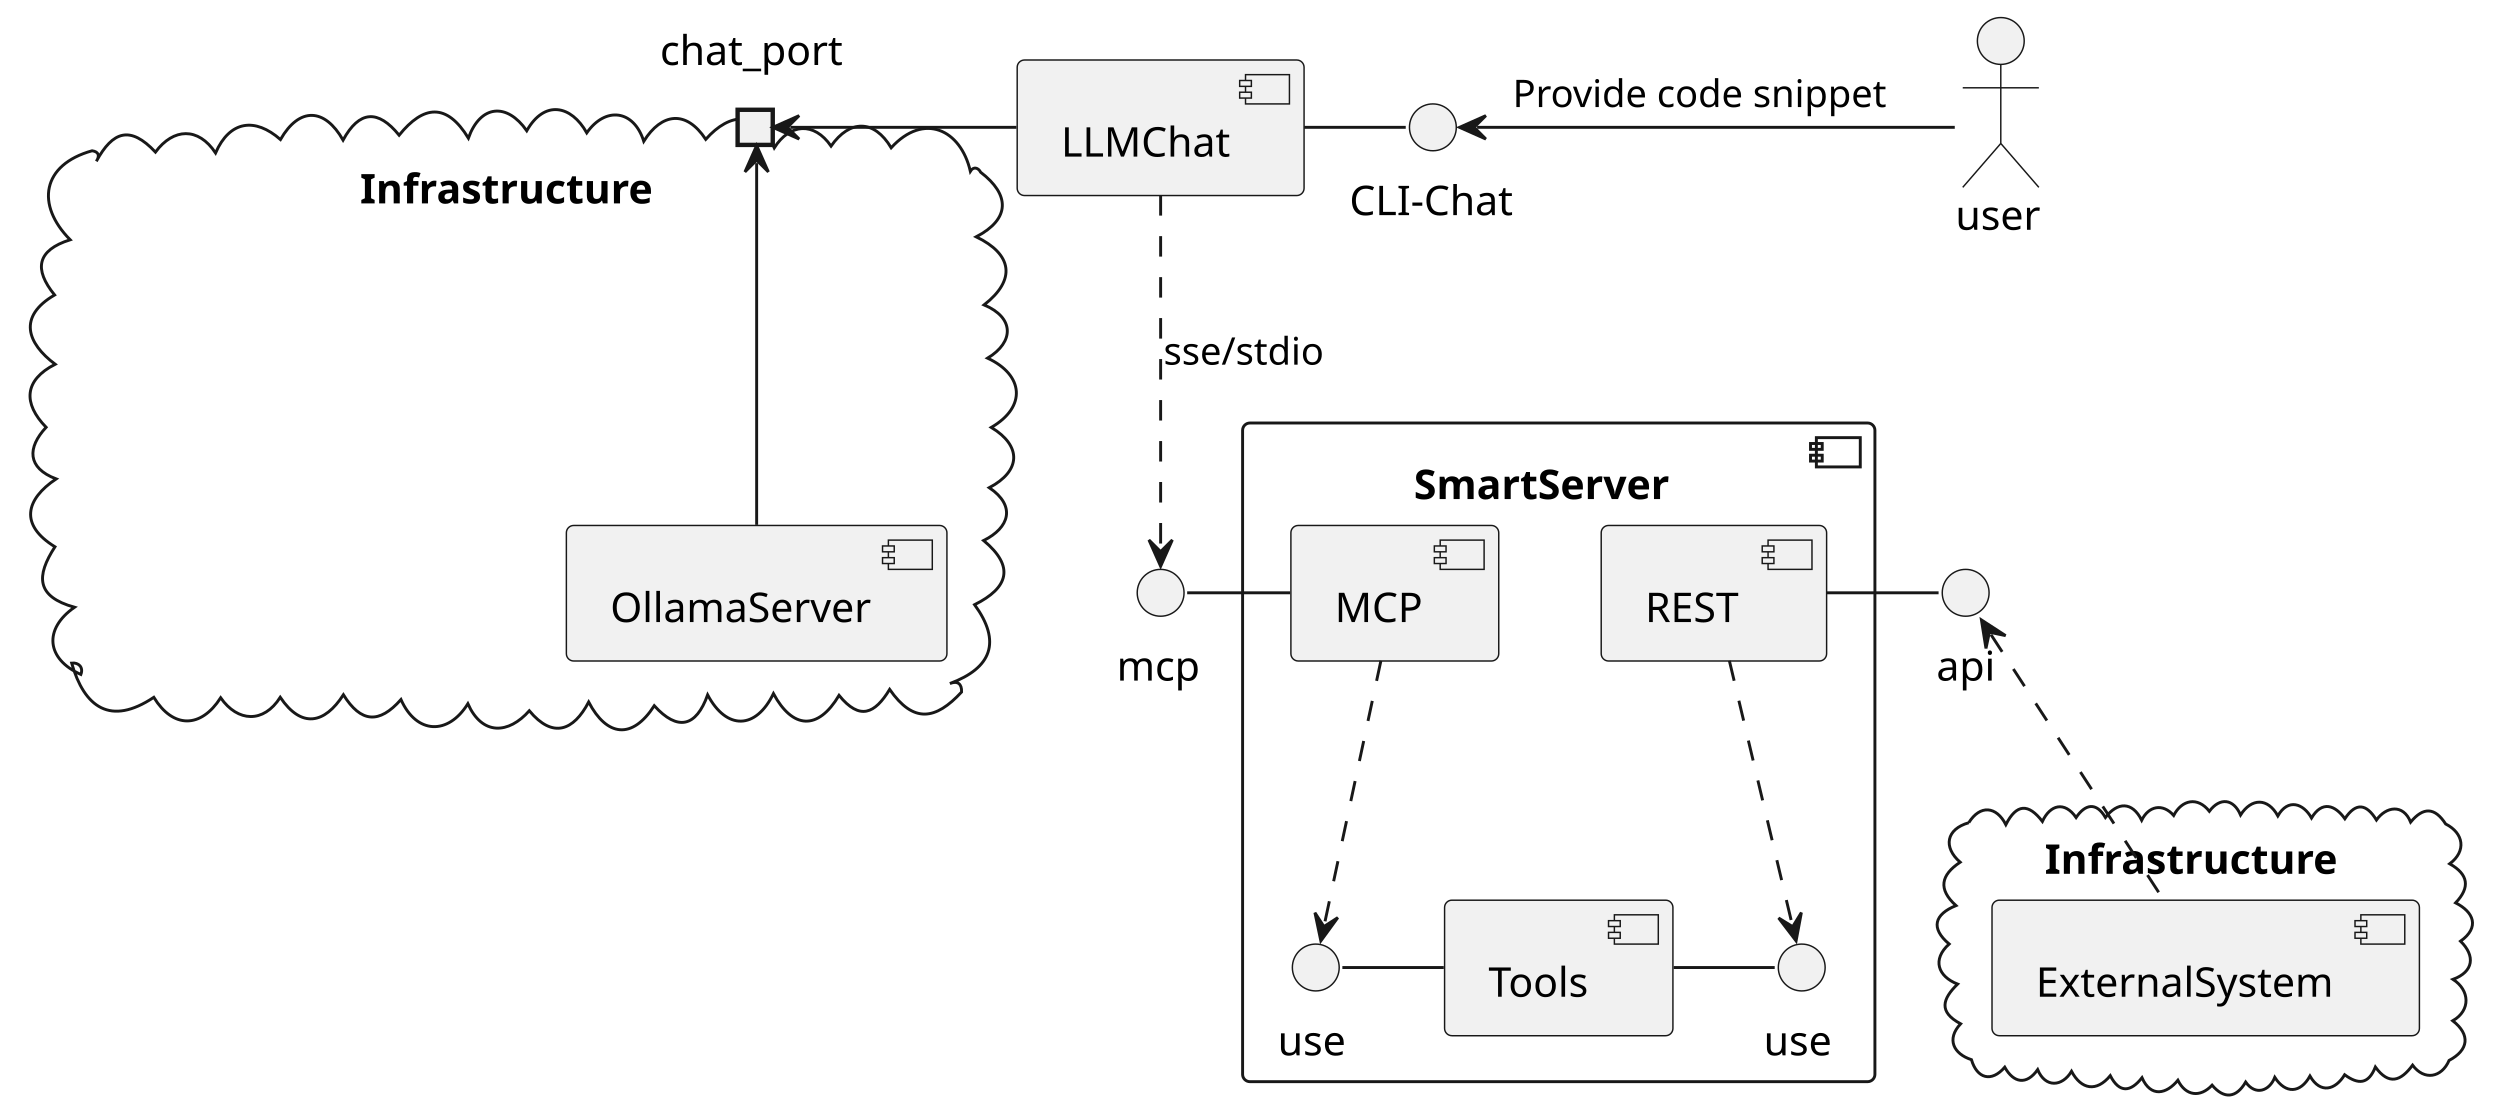
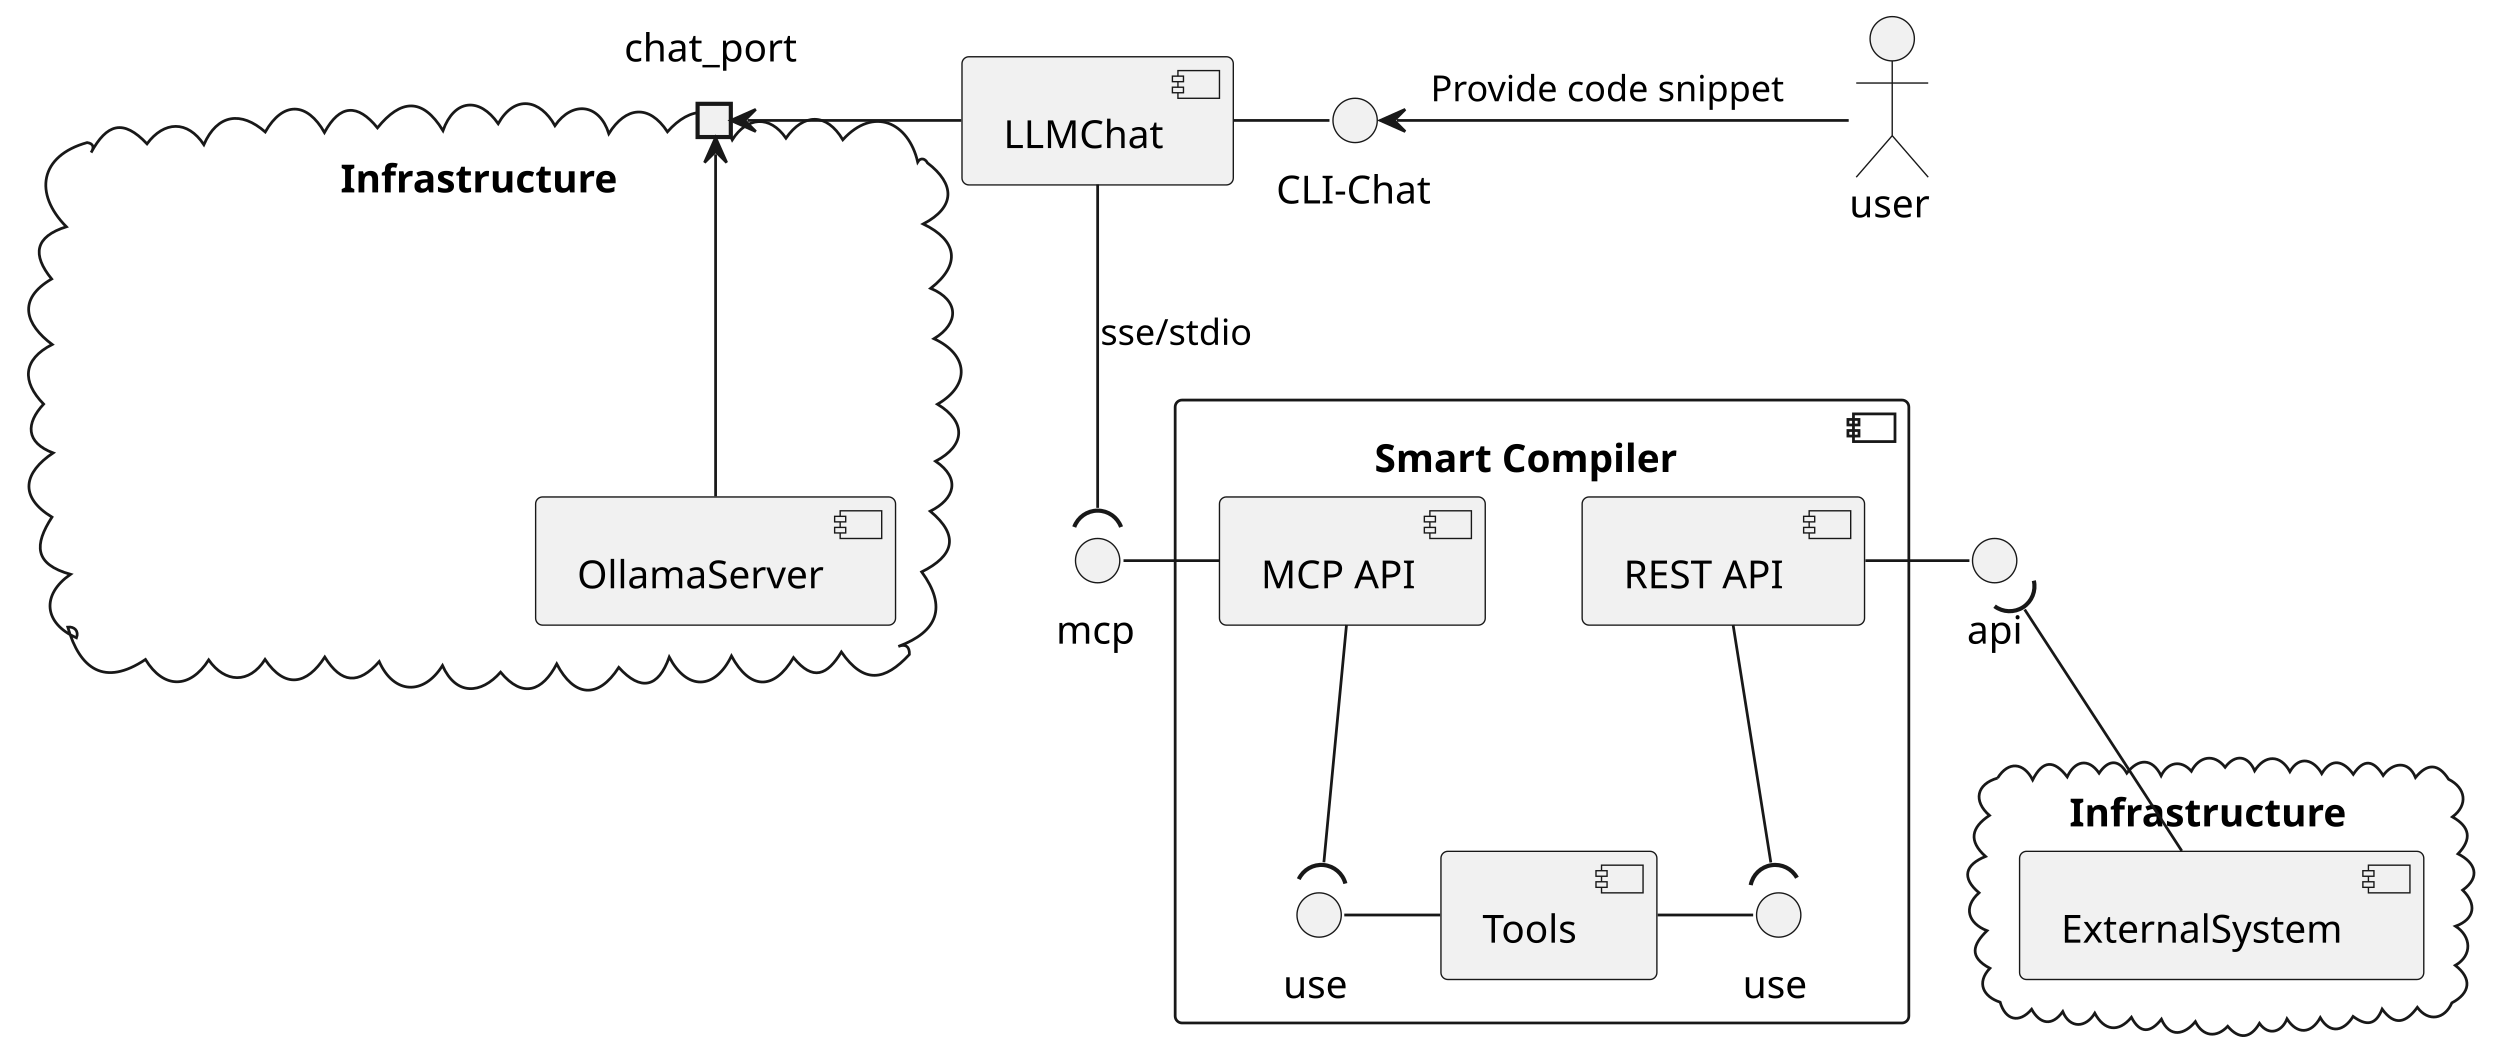
- <svg xmlns="http://www.w3.org/2000/svg" contentStyleType="text/css" height="382px" preserveAspectRatio="none" style="width:854px;height:382px;background:#FFFFFF;" version="1.1" viewBox="0 0 854 382" width="854px" zoomAndPan="magnify">
+ <svg xmlns="http://www.w3.org/2000/svg" contentStyleType="text/css" height="382px" preserveAspectRatio="none" style="width:903px;height:382px;background:#FFFFFF;" version="1.1" viewBox="0 0 903 382" width="903px" zoomAndPan="magnify">
  <defs />
  <g>
    <g id="cluster_infrastructure1">
      <path d="M32.907,55.103 C38.52,44.814 44.447,42.743 53.101,51.954 C59.25,43.686 67.724,43.324 73.634,52.239 C78.498,41.178 87.082,40.022 95.807,47.661 C102.26,36.428 110.933,36.845 117.192,47.848 C122.736,37.696 129.136,37.295 136.339,46.179 C144.682,35.867 152.589,35.059 159.997,47.166 C164.127,35.751 173.16,34.953 179.942,44.662 C185.978,34.02 195.109,35.88 200.442,45.377 C206.8,36.296 216.493,37.42 219.91,48.253 C226.007,38.552 234.366,37.441 241.083,47.592 C249.411,38.226 258.946,37.517 264.488,50.508 C269.809,42.179 278.042,41.48 283.887,49.901 C290.285,40.795 298.563,40.688 304.43,50.48 C315.586,38.241 328.18,44.223 331.471,58.5 C332.553,56.754 334.214,57.307 334.988,58.83 C344.988,66.474 345.23,74.737 333.486,80.901 C345.783,86.853 347.241,95.501 336.172,104.153 C346.477,108.488 346.578,116.729 337.372,122.35 C349.72,128.095 350.746,138.955 338.628,146 C349.152,152.404 348.734,160.897 337.945,166.593 C347.202,172.892 344.781,180.274 336.014,184.645 C346.731,193.578 344.507,200.778 332.923,206.565 C342.163,219.243 338.741,228.2 324.471,233.5 C327.136,232.445 328.591,233.596 328.475,236.393 C319.562,246.018 312.047,247.176 303.904,235.504 C298.828,243.865 293.701,246.213 286.617,237.543 C279.394,249.653 270.78,249.076 264.205,236.944 C258.204,249.279 248.202,249.514 241.732,237.375 C237.78,248.412 231.472,249.838 223.499,241.079 C215.948,252.757 207.32,251.685 201.089,239.822 C195.916,249.653 188.843,252.441 180.81,242.8 C173.706,250.805 164.757,251.382 159.819,240.404 C153.09,251.228 142.269,250.869 136.969,238.968 C129.488,247.427 123.291,246.906 117.308,237.335 C110.861,247.29 103.016,248.95 95.733,238.206 C90.02,247.155 81.227,246.696 75.377,238.368 C68.629,248.857 59.137,248.991 52.538,238.208 C37.731,248.102 28.82,241.678 24.471,226.5 C26.873,226.248 28.571,227.942 27.625,230.398 C15.79,225.111 14.811,214.864 25.45,207.447 C12.304,203.773 12.29,196.805 18.771,186.786 C6.641,179.349 8.66,170.643 19.173,163.598 C9.232,159.819 9.279,152.922 15.753,145.96 C7.827,137.816 8.149,129.897 18.846,124.429 C9.226,117.228 6,108.15 18.653,100.767 C11.489,91.949 12.594,85.496 23.967,81.901 C12.144,69.971 14.301,56.273 31.471,51.5 C33.855,51.847 34.07,53.342 32.907,55.103 " fill="none" style="stroke:#181818;stroke-width:1.0;" />
      <text fill="#000000" font-family="sans-serif" font-size="14" font-weight="bold" lengthAdjust="spacing" textLength="110" x="122.971" y="69.495">Infrastructure</text>
    </g>
-     <g id="cluster_SmartServer">
-       <rect fill="none" height="225" rx="2.5" ry="2.5" style="stroke:#181818;stroke-width:1.0;" width="216" x="424.471" y="144.5" />
-       <rect fill="none" height="10" style="stroke:#181818;stroke-width:1.0;" width="15" x="620.471" y="149.5" />
-       <rect fill="none" height="2" style="stroke:#181818;stroke-width:1.0;" width="4" x="618.471" y="151.5" />
-       <rect fill="none" height="2" style="stroke:#181818;stroke-width:1.0;" width="4" x="618.471" y="155.5" />
-       <text fill="#000000" font-family="sans-serif" font-size="14" font-weight="bold" lengthAdjust="spacing" textLength="99" x="482.971" y="170.495">SmartServer</text>
+     <g id="cluster_Smart Compiler">
+       <rect fill="none" height="225" rx="2.5" ry="2.5" style="stroke:#181818;stroke-width:1.0;" width="265" x="424.471" y="144.5" />
+       <rect fill="none" height="10" style="stroke:#181818;stroke-width:1.0;" width="15" x="669.471" y="149.5" />
+       <rect fill="none" height="2" style="stroke:#181818;stroke-width:1.0;" width="4" x="667.471" y="151.5" />
+       <rect fill="none" height="2" style="stroke:#181818;stroke-width:1.0;" width="4" x="667.471" y="155.5" />
+       <text fill="#000000" font-family="sans-serif" font-size="14" font-weight="bold" lengthAdjust="spacing" textLength="121" x="496.471" y="170.495">Smart Compiler</text>
    </g>
    <g id="cluster_infrastructure2">
-       <path d="M672.522,281.045 C676.414,274.832 681.949,275.349 685.199,281.692 C688.833,274.554 692.871,274.329 697.678,280.601 C700.32,274.917 705.229,273.524 709.195,279.267 C712.317,274.65 716.067,273.882 719.208,279.25 C723.343,273.916 728.362,273.693 731.597,280.192 C733.984,275.302 738.77,274.285 742.526,278.559 C745.319,273.2 750.688,272.009 754.712,277.128 C758.352,272.285 762.97,272.821 765.374,278.393 C769.098,272.559 774.686,272.462 778.11,278.708 C781.598,272.625 786.816,274.425 789.614,279.424 C793.226,273.424 797.633,274.957 801.005,279.679 C804.851,273.904 808.39,274.596 811.79,280.106 C815.079,275.533 820.867,274.44 823.479,280.828 C827.791,275.62 831.701,275.686 835.429,281.464 C841.619,284.595 842.622,290.711 836.821,295.07 C843.19,298.679 843.921,303.073 838.838,308.412 C845.035,311.55 847.206,316.721 840.519,321.512 C845.641,326.514 845.016,331.936 837.962,334.55 C843.651,338.236 844.123,345.09 837.867,348.696 C843.971,353.459 843.329,358.676 836.606,362.245 C834.061,368.14 828.146,369.257 824.137,363.862 C820.097,369.337 816.064,370.834 811.431,364.5 C809.057,370.427 805.66,370.58 800.933,367.137 C797.773,372.356 792.672,373.778 789.082,367.583 C785.8,373.486 780.78,373.761 777.066,368.029 C775.209,372.697 770.496,374.393 767.115,369.639 C763.934,375.097 759.787,375.587 755.652,370.697 C751.567,375.039 746.648,374.407 743.964,369.014 C740.088,373.74 734.755,375.049 731.699,368.149 C727.842,373.073 724.016,373.539 720.868,367.452 C716.158,373.126 711.003,372.258 707.633,365.969 C704.433,371.29 698.685,371.685 696.063,365.394 C692.218,370.807 687.865,369.968 684.823,364.56 C680.276,369.857 675.336,368.455 673.446,361.989 C667.388,360.024 664.77,355.034 669.743,349.736 C662.092,345.644 663.535,341.236 668.711,336.168 C661.974,333.532 659.922,327.772 665.825,322.473 C659.358,317.027 660.826,312.336 668.165,309.351 C661.952,303.736 662.984,298.92 669.585,294.532 C663.68,289.381 664.831,283.234 672.522,281.045 " fill="none" style="stroke:#181818;stroke-width:1.0;" />
-       <text fill="#000000" font-family="sans-serif" font-size="14" font-weight="bold" lengthAdjust="spacing" textLength="110" x="698.471" y="298.495">Infrastructure</text>
+       <path d="M721.522,281.045 C725.414,274.832 730.949,275.349 734.199,281.692 C737.833,274.554 741.871,274.329 746.678,280.601 C749.32,274.917 754.229,273.524 758.195,279.267 C761.317,274.65 765.067,273.882 768.208,279.25 C772.343,273.916 777.362,273.693 780.597,280.192 C782.984,275.302 787.77,274.285 791.526,278.559 C794.319,273.2 799.688,272.009 803.712,277.128 C807.352,272.285 811.97,272.821 814.374,278.393 C818.098,272.559 823.686,272.462 827.11,278.708 C830.598,272.625 835.816,274.425 838.614,279.424 C842.226,273.424 846.633,274.957 850.005,279.679 C853.851,273.904 857.39,274.596 860.79,280.106 C864.079,275.533 869.867,274.44 872.479,280.828 C876.791,275.62 880.701,275.686 884.429,281.464 C890.619,284.595 891.622,290.711 885.821,295.07 C892.19,298.679 892.921,303.073 887.838,308.412 C894.035,311.55 896.206,316.721 889.519,321.512 C894.641,326.514 894.016,331.936 886.962,334.55 C892.651,338.236 893.123,345.09 886.867,348.696 C892.971,353.459 892.329,358.676 885.606,362.245 C883.061,368.14 877.146,369.257 873.137,363.862 C869.097,369.337 865.064,370.834 860.431,364.5 C858.057,370.427 854.66,370.58 849.933,367.137 C846.773,372.356 841.672,373.778 838.082,367.583 C834.8,373.486 829.78,373.761 826.066,368.029 C824.209,372.697 819.496,374.393 816.115,369.639 C812.934,375.097 808.787,375.587 804.652,370.697 C800.567,375.039 795.648,374.407 792.964,369.014 C789.088,373.74 783.755,375.049 780.699,368.149 C776.842,373.073 773.016,373.539 769.868,367.452 C765.158,373.126 760.003,372.258 756.633,365.969 C753.433,371.29 747.685,371.685 745.063,365.394 C741.218,370.807 736.865,369.968 733.823,364.56 C729.276,369.857 724.336,368.455 722.446,361.989 C716.388,360.024 713.77,355.034 718.743,349.736 C711.092,345.644 712.535,341.236 717.711,336.168 C710.974,333.532 708.922,327.772 714.825,322.473 C708.358,317.027 709.826,312.336 717.165,309.351 C710.952,303.736 711.984,298.92 718.585,294.532 C712.68,289.381 713.831,283.234 721.522,281.045 " fill="none" style="stroke:#181818;stroke-width:1.0;" />
+       <text fill="#000000" font-family="sans-serif" font-size="14" font-weight="bold" lengthAdjust="spacing" textLength="110" x="747.471" y="298.495">Infrastructure</text>
    </g>
    <text fill="#000000" font-family="sans-serif" font-size="14" lengthAdjust="spacing" textLength="65" x="225.471" y="22.198">chat_port</text>
    <rect fill="#F1F1F1" height="12" style="stroke:#181818;stroke-width:1.5;" width="12" x="251.971" y="37.5" />
    <g id="elem_OllamaServer">
      <rect fill="#F1F1F1" height="46.297" rx="2.5" ry="2.5" style="stroke:#181818;stroke-width:0.5;" width="130" x="193.471" y="179.5" />
      <rect fill="#F1F1F1" height="10" style="stroke:#181818;stroke-width:0.5;" width="15" x="303.471" y="184.5" />
      <rect fill="#F1F1F1" height="2" style="stroke:#181818;stroke-width:0.5;" width="4" x="301.471" y="186.5" />
      <rect fill="#F1F1F1" height="2" style="stroke:#181818;stroke-width:0.5;" width="4" x="301.471" y="190.5" />
      <text fill="#000000" font-family="sans-serif" font-size="14" lengthAdjust="spacing" textLength="90" x="208.471" y="212.495">OllamaServer</text>
    </g>
    <g id="elem_LLMChat">
      <rect fill="#F1F1F1" height="46.297" rx="2.5" ry="2.5" style="stroke:#181818;stroke-width:0.5;" width="98" x="347.471" y="20.5" />
      <rect fill="#F1F1F1" height="10" style="stroke:#181818;stroke-width:0.5;" width="15" x="425.471" y="25.5" />
      <rect fill="#F1F1F1" height="2" style="stroke:#181818;stroke-width:0.5;" width="4" x="423.471" y="27.5" />
      <rect fill="#F1F1F1" height="2" style="stroke:#181818;stroke-width:0.5;" width="4" x="423.471" y="31.5" />
      <text fill="#000000" font-family="sans-serif" font-size="14" lengthAdjust="spacing" textLength="58" x="362.471" y="53.495">LLMChat</text>
    </g>
    <g id="elem_tools_api">
-       <ellipse cx="615.471" cy="330.5" fill="#F1F1F1" rx="8" ry="8" style="stroke:#181818;stroke-width:0.5;" />
-       <text fill="#000000" font-family="sans-serif" font-size="14" lengthAdjust="spacing" textLength="26" x="602.471" y="360.495">use</text>
+       <ellipse cx="642.471" cy="330.5" fill="#F1F1F1" rx="8" ry="8" style="stroke:#181818;stroke-width:0.5;" />
+       <text fill="#000000" font-family="sans-serif" font-size="14" lengthAdjust="spacing" textLength="26" x="629.471" y="360.495">use</text>
    </g>
    <g id="elem_tools_mcp">
-       <ellipse cx="449.471" cy="330.5" fill="#F1F1F1" rx="8" ry="8" style="stroke:#181818;stroke-width:0.5;" />
-       <text fill="#000000" font-family="sans-serif" font-size="14" lengthAdjust="spacing" textLength="26" x="436.471" y="360.495">use</text>
+       <ellipse cx="476.471" cy="330.5" fill="#F1F1F1" rx="8" ry="8" style="stroke:#181818;stroke-width:0.5;" />
+       <text fill="#000000" font-family="sans-serif" font-size="14" lengthAdjust="spacing" textLength="26" x="463.471" y="360.495">use</text>
    </g>
-     <g id="elem_REST">
-       <rect fill="#F1F1F1" height="46.297" rx="2.5" ry="2.5" style="stroke:#181818;stroke-width:0.5;" width="77" x="546.971" y="179.5" />
-       <rect fill="#F1F1F1" height="10" style="stroke:#181818;stroke-width:0.5;" width="15" x="603.971" y="184.5" />
-       <rect fill="#F1F1F1" height="2" style="stroke:#181818;stroke-width:0.5;" width="4" x="601.971" y="186.5" />
-       <rect fill="#F1F1F1" height="2" style="stroke:#181818;stroke-width:0.5;" width="4" x="601.971" y="190.5" />
-       <text fill="#000000" font-family="sans-serif" font-size="14" lengthAdjust="spacing" textLength="37" x="561.971" y="212.495">REST</text>
+     <g id="elem_REST API">
+       <rect fill="#F1F1F1" height="46.297" rx="2.5" ry="2.5" style="stroke:#181818;stroke-width:0.5;" width="102" x="571.471" y="179.5" />
+       <rect fill="#F1F1F1" height="10" style="stroke:#181818;stroke-width:0.5;" width="15" x="653.471" y="184.5" />
+       <rect fill="#F1F1F1" height="2" style="stroke:#181818;stroke-width:0.5;" width="4" x="651.471" y="186.5" />
+       <rect fill="#F1F1F1" height="2" style="stroke:#181818;stroke-width:0.5;" width="4" x="651.471" y="190.5" />
+       <text fill="#000000" font-family="sans-serif" font-size="14" lengthAdjust="spacing" textLength="62" x="586.471" y="212.495">REST API</text>
    </g>
-     <g id="elem_MCP">
-       <rect fill="#F1F1F1" height="46.297" rx="2.5" ry="2.5" style="stroke:#181818;stroke-width:0.5;" width="71" x="440.971" y="179.5" />
-       <rect fill="#F1F1F1" height="10" style="stroke:#181818;stroke-width:0.5;" width="15" x="491.971" y="184.5" />
-       <rect fill="#F1F1F1" height="2" style="stroke:#181818;stroke-width:0.5;" width="4" x="489.971" y="186.5" />
-       <rect fill="#F1F1F1" height="2" style="stroke:#181818;stroke-width:0.5;" width="4" x="489.971" y="190.5" />
-       <text fill="#000000" font-family="sans-serif" font-size="14" lengthAdjust="spacing" textLength="31" x="455.971" y="212.495">MCP</text>
+     <g id="elem_MCP API">
+       <rect fill="#F1F1F1" height="46.297" rx="2.5" ry="2.5" style="stroke:#181818;stroke-width:0.5;" width="96" x="440.471" y="179.5" />
+       <rect fill="#F1F1F1" height="10" style="stroke:#181818;stroke-width:0.5;" width="15" x="516.471" y="184.5" />
+       <rect fill="#F1F1F1" height="2" style="stroke:#181818;stroke-width:0.5;" width="4" x="514.471" y="186.5" />
+       <rect fill="#F1F1F1" height="2" style="stroke:#181818;stroke-width:0.5;" width="4" x="514.471" y="190.5" />
+       <text fill="#000000" font-family="sans-serif" font-size="14" lengthAdjust="spacing" textLength="56" x="455.471" y="212.495">MCP API</text>
    </g>
    <g id="elem_Tools">
-       <rect fill="#F1F1F1" height="46.297" rx="2.5" ry="2.5" style="stroke:#181818;stroke-width:0.5;" width="78" x="493.471" y="307.5" />
-       <rect fill="#F1F1F1" height="10" style="stroke:#181818;stroke-width:0.5;" width="15" x="551.471" y="312.5" />
-       <rect fill="#F1F1F1" height="2" style="stroke:#181818;stroke-width:0.5;" width="4" x="549.471" y="314.5" />
-       <rect fill="#F1F1F1" height="2" style="stroke:#181818;stroke-width:0.5;" width="4" x="549.471" y="318.5" />
-       <text fill="#000000" font-family="sans-serif" font-size="14" lengthAdjust="spacing" textLength="38" x="508.471" y="340.495">Tools</text>
+       <rect fill="#F1F1F1" height="46.297" rx="2.5" ry="2.5" style="stroke:#181818;stroke-width:0.5;" width="78" x="520.471" y="307.5" />
+       <rect fill="#F1F1F1" height="10" style="stroke:#181818;stroke-width:0.5;" width="15" x="578.471" y="312.5" />
+       <rect fill="#F1F1F1" height="2" style="stroke:#181818;stroke-width:0.5;" width="4" x="576.471" y="314.5" />
+       <rect fill="#F1F1F1" height="2" style="stroke:#181818;stroke-width:0.5;" width="4" x="576.471" y="318.5" />
+       <text fill="#000000" font-family="sans-serif" font-size="14" lengthAdjust="spacing" textLength="38" x="535.471" y="340.495">Tools</text>
    </g>
    <g id="elem_ExternalSystem">
-       <rect fill="#F1F1F1" height="46.297" rx="2.5" ry="2.5" style="stroke:#181818;stroke-width:0.5;" width="146" x="680.471" y="307.5" />
-       <rect fill="#F1F1F1" height="10" style="stroke:#181818;stroke-width:0.5;" width="15" x="806.471" y="312.5" />
-       <rect fill="#F1F1F1" height="2" style="stroke:#181818;stroke-width:0.5;" width="4" x="804.471" y="314.5" />
-       <rect fill="#F1F1F1" height="2" style="stroke:#181818;stroke-width:0.5;" width="4" x="804.471" y="318.5" />
-       <text fill="#000000" font-family="sans-serif" font-size="14" lengthAdjust="spacing" textLength="106" x="695.471" y="340.495">ExternalSystem</text>
+       <rect fill="#F1F1F1" height="46.297" rx="2.5" ry="2.5" style="stroke:#181818;stroke-width:0.5;" width="146" x="729.471" y="307.5" />
+       <rect fill="#F1F1F1" height="10" style="stroke:#181818;stroke-width:0.5;" width="15" x="855.471" y="312.5" />
+       <rect fill="#F1F1F1" height="2" style="stroke:#181818;stroke-width:0.5;" width="4" x="853.471" y="314.5" />
+       <rect fill="#F1F1F1" height="2" style="stroke:#181818;stroke-width:0.5;" width="4" x="853.471" y="318.5" />
+       <text fill="#000000" font-family="sans-serif" font-size="14" lengthAdjust="spacing" textLength="106" x="744.471" y="340.495">ExternalSystem</text>
    </g>
    <g id="elem_SmartChat">
      <ellipse cx="489.471" cy="43.5" fill="#F1F1F1" rx="8" ry="8" style="stroke:#181818;stroke-width:0.5;" />
      <text fill="#000000" font-family="sans-serif" font-size="14" lengthAdjust="spacing" textLength="57" x="460.971" y="73.495">CLI-Chat</text>
    </g>
    <g id="elem_user">
      <ellipse cx="683.471" cy="14" fill="#F1F1F1" rx="8" ry="8" style="stroke:#181818;stroke-width:0.5;" />
      <path d="M683.471,22 L683.471,49 M670.471,30 L696.471,30 M683.471,49 L670.471,64 M683.471,49 L696.471,64 " fill="none" style="stroke:#181818;stroke-width:0.5;" />
      <text fill="#000000" font-family="sans-serif" font-size="14" lengthAdjust="spacing" textLength="31" x="667.971" y="78.495">user</text>
    </g>
    <g id="elem_mcp_api">
      <ellipse cx="396.471" cy="202.5" fill="#F1F1F1" rx="8" ry="8" style="stroke:#181818;stroke-width:0.5;" />
      <text fill="#000000" font-family="sans-serif" font-size="14" lengthAdjust="spacing" textLength="30" x="381.471" y="232.495">mcp</text>
    </g>
    <g id="elem_rest_api">
-       <ellipse cx="671.471" cy="202.5" fill="#F1F1F1" rx="8" ry="8" style="stroke:#181818;stroke-width:0.5;" />
-       <text fill="#000000" font-family="sans-serif" font-size="14" lengthAdjust="spacing" textLength="20" x="661.471" y="232.495">api</text>
+       <ellipse cx="720.471" cy="202.5" fill="#F1F1F1" rx="8" ry="8" style="stroke:#181818;stroke-width:0.5;" />
+       <text fill="#000000" font-family="sans-serif" font-size="14" lengthAdjust="spacing" textLength="20" x="710.471" y="232.495">api</text>
    </g>
    <g id="link_OllamaServer_chat_port">
      <path d="M258.471,179.3 C258.471,142.21 258.471,75.73 258.471,55.72 " fill="none" id="OllamaServer-to-chat_port" style="stroke:#181818;stroke-width:1.0;" />
      <polygon fill="#181818" points="258.471,49.72,254.471,58.72,258.471,54.72,262.471,58.72,258.471,49.72" style="stroke:#181818;stroke-width:1.0;" />
    </g>
    <g id="link_LLMChat_chat_port">
      <path d="M347.241,43.5 C315.281,43.5 282.951,43.5 269.991,43.5 " fill="none" id="LLMChat-to-chat_port" style="stroke:#181818;stroke-width:1.0;" />
      <polygon fill="#181818" points="263.991,43.5,272.991,47.5,268.991,43.5,272.991,39.5,263.991,43.5" style="stroke:#181818;stroke-width:1.0;" />
    </g>
    <g id="link_LLMChat_SmartChat">
      <path d="M445.511,43.5 C457.071,43.5 468.641,43.5 480.201,43.5 " fill="none" id="LLMChat-SmartChat" style="stroke:#181818;stroke-width:1.0;" />
    </g>
    <g id="link_SmartChat_user">
      <path d="M504.571,43.5 C535.211,43.5 628.891,43.5 667.751,43.5 " fill="none" id="SmartChat-backto-user" style="stroke:#181818;stroke-width:1.0;" />
      <polygon fill="#181818" points="498.571,43.5,507.571,47.5,503.571,43.5,507.571,39.5,498.571,43.5" style="stroke:#181818;stroke-width:1.0;" />
      <text fill="#000000" font-family="sans-serif" font-size="13" lengthAdjust="spacing" textLength="133" x="516.721" y="36.567">Provide code snippet</text>
    </g>
    <g id="link_LLMChat_mcp_api">
-       <path d="M396.471,66.66 C396.471,102.16 396.471,164.15 396.471,187.44 " fill="none" id="LLMChat-to-mcp_api" style="stroke:#181818;stroke-width:1.0;stroke-dasharray:7.0,7.0;" />
-       <polygon fill="#181818" points="396.471,193.44,400.471,184.44,396.471,188.44,392.471,184.44,396.471,193.44" style="stroke:#181818;stroke-width:1.0;" />
+       <path d="M396.471,66.66 C396.471,102.16 396.471,160.15 396.471,183.44 " fill="none" id="LLMChat-to-mcp_api" style="stroke:#181818;stroke-width:1.0;" />
+       <path d="M404.928,190.362 A9,9 0 0 0 388.014 190.362" fill="none" style="stroke:#181818;stroke-width:1.5;" />
      <text fill="#000000" font-family="sans-serif" font-size="13" lengthAdjust="spacing" textLength="57" x="397.471" y="124.567">sse/stdio</text>
    </g>
-     <g id="link_REST_rest_api">
-       <path d="M624.101,202.5 C636.811,202.5 649.511,202.5 662.221,202.5 " fill="none" id="REST-rest_api" style="stroke:#181818;stroke-width:1.0;" />
+     <g id="link_REST API_rest_api">
+       <path d="M673.771,202.5 C686.291,202.5 698.821,202.5 711.351,202.5 " fill="none" id="REST API-rest_api" style="stroke:#181818;stroke-width:1.0;" />
    </g>
-     <g id="link_MCP_mcp_api">
-       <path d="M440.721,202.5 C428.991,202.5 417.261,202.5 405.531,202.5 " fill="none" id="MCP-mcp_api" style="stroke:#181818;stroke-width:1.0;" />
+     <g id="link_MCP API_mcp_api">
+       <path d="M440.361,202.5 C428.851,202.5 417.331,202.5 405.811,202.5 " fill="none" id="MCP API-mcp_api" style="stroke:#181818;stroke-width:1.0;" />
    </g>
    <g id="link_Tools_tools_api">
-       <path d="M571.701,330.5 C583.211,330.5 594.731,330.5 606.241,330.5 " fill="none" id="Tools-tools_api" style="stroke:#181818;stroke-width:1.0;" />
+       <path d="M598.701,330.5 C610.211,330.5 621.731,330.5 633.241,330.5 " fill="none" id="Tools-tools_api" style="stroke:#181818;stroke-width:1.0;" />
    </g>
-     <g id="link_MCP_tools_mcp">
-       <path d="M471.711,225.74 C465.591,254.28 456.539,296.513 452.459,315.543 " fill="none" id="MCP-to-tools_mcp" style="stroke:#181818;stroke-width:1.0;stroke-dasharray:7.0,7.0;" />
-       <polygon fill="#181818" points="451.201,321.41,456.999,313.449,452.249,316.521,449.177,311.771,451.201,321.41" style="stroke:#181818;stroke-width:1.0;" />
+     <g id="link_MCP API_tools_mcp">
+       <path d="M486.351,225.74 C483.631,254.28 479.998,292.425 478.188,311.455 " fill="none" id="MCP API-to-tools_mcp" style="stroke:#181818;stroke-width:1.0;" />
+       <path d="M485.952,319.146 A9,9 0 0 0 469.113 317.545" fill="none" style="stroke:#181818;stroke-width:1.5;" />
    </g>
-     <g id="link_REST_tools_api">
-       <path d="M590.761,225.74 C597.561,254.28 607.621,296.543 612.152,315.573 " fill="none" id="REST-to-tools_api" style="stroke:#181818;stroke-width:1.0;stroke-dasharray:7.0,7.0;" />
-       <polygon fill="#181818" points="613.541,321.41,615.348,311.728,612.383,316.546,607.566,313.581,613.541,321.41" style="stroke:#181818;stroke-width:1.0;" />
+     <g id="link_REST API_tools_api">
+       <path d="M626.001,225.74 C630.531,254.28 636.604,292.504 639.624,311.534 " fill="none" id="REST API-to-tools_api" style="stroke:#181818;stroke-width:1.0;" />
+       <path d="M649.061,317.044 A9,9 0 0 0 632.356 319.695" fill="none" style="stroke:#181818;stroke-width:1.5;" />
    </g>
    <g id="link_tools_mcp_Tools">
-       <path d="M458.551,330.5 C470.101,330.5 481.651,330.5 493.201,330.5 " fill="none" id="tools_mcp-Tools" style="stroke:#181818;stroke-width:1.0;" />
+       <path d="M485.551,330.5 C497.101,330.5 508.651,330.5 520.201,330.5 " fill="none" id="tools_mcp-Tools" style="stroke:#181818;stroke-width:1.0;" />
    </g>
    <g id="link_rest_api_ExternalSystem">
-       <path d="M680.124,216.799 C692.594,235.959 720.551,278.91 739.061,307.35 " fill="none" id="rest_api-backto-ExternalSystem" style="stroke:#181818;stroke-width:1.0;stroke-dasharray:7.0,7.0;" />
-       <polygon fill="#181818" points="676.851,211.77,678.408,221.495,679.578,215.961,685.113,217.131,676.851,211.77" style="stroke:#181818;stroke-width:1.0;" />
+       <path d="M731.306,220.151 C743.776,239.311 769.551,278.91 788.061,307.35 " fill="none" id="rest_api-backto-ExternalSystem" style="stroke:#181818;stroke-width:1.0;" />
+       <path d="M720.442,218.963 A9,9 0 0 0 734.618 209.737" fill="none" style="stroke:#181818;stroke-width:1.5;" />
    </g>
  </g>
</svg>
